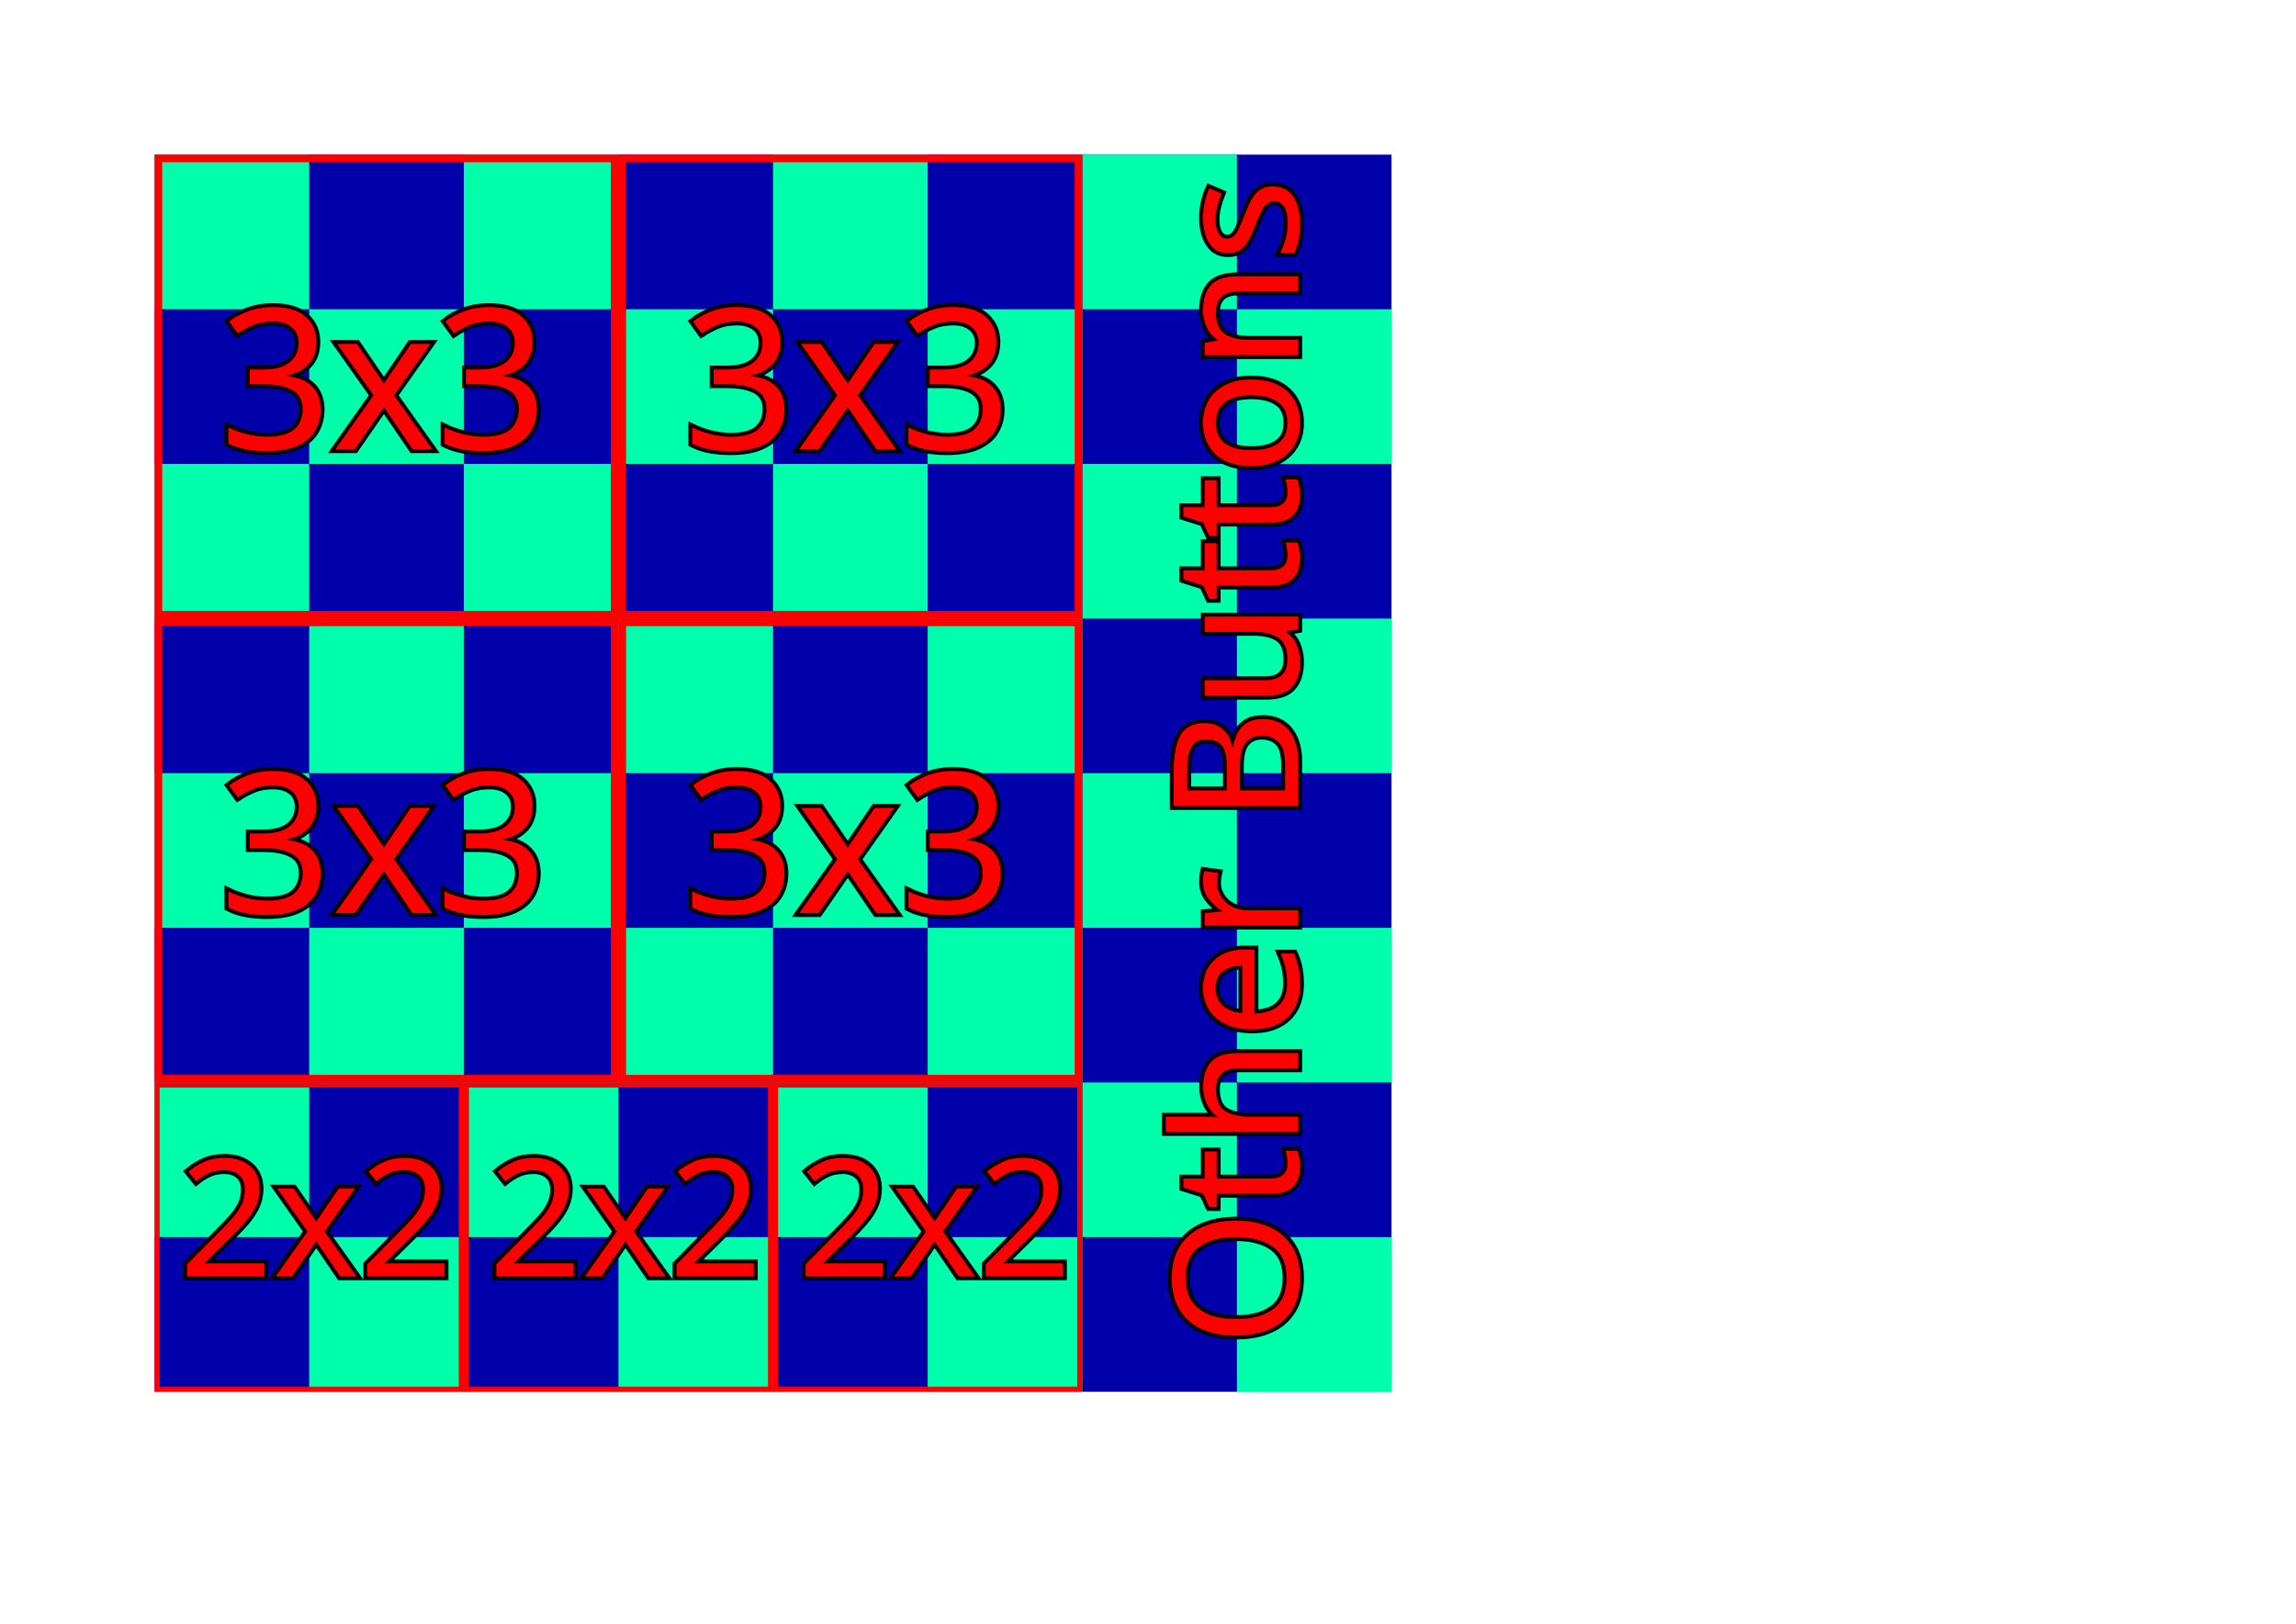
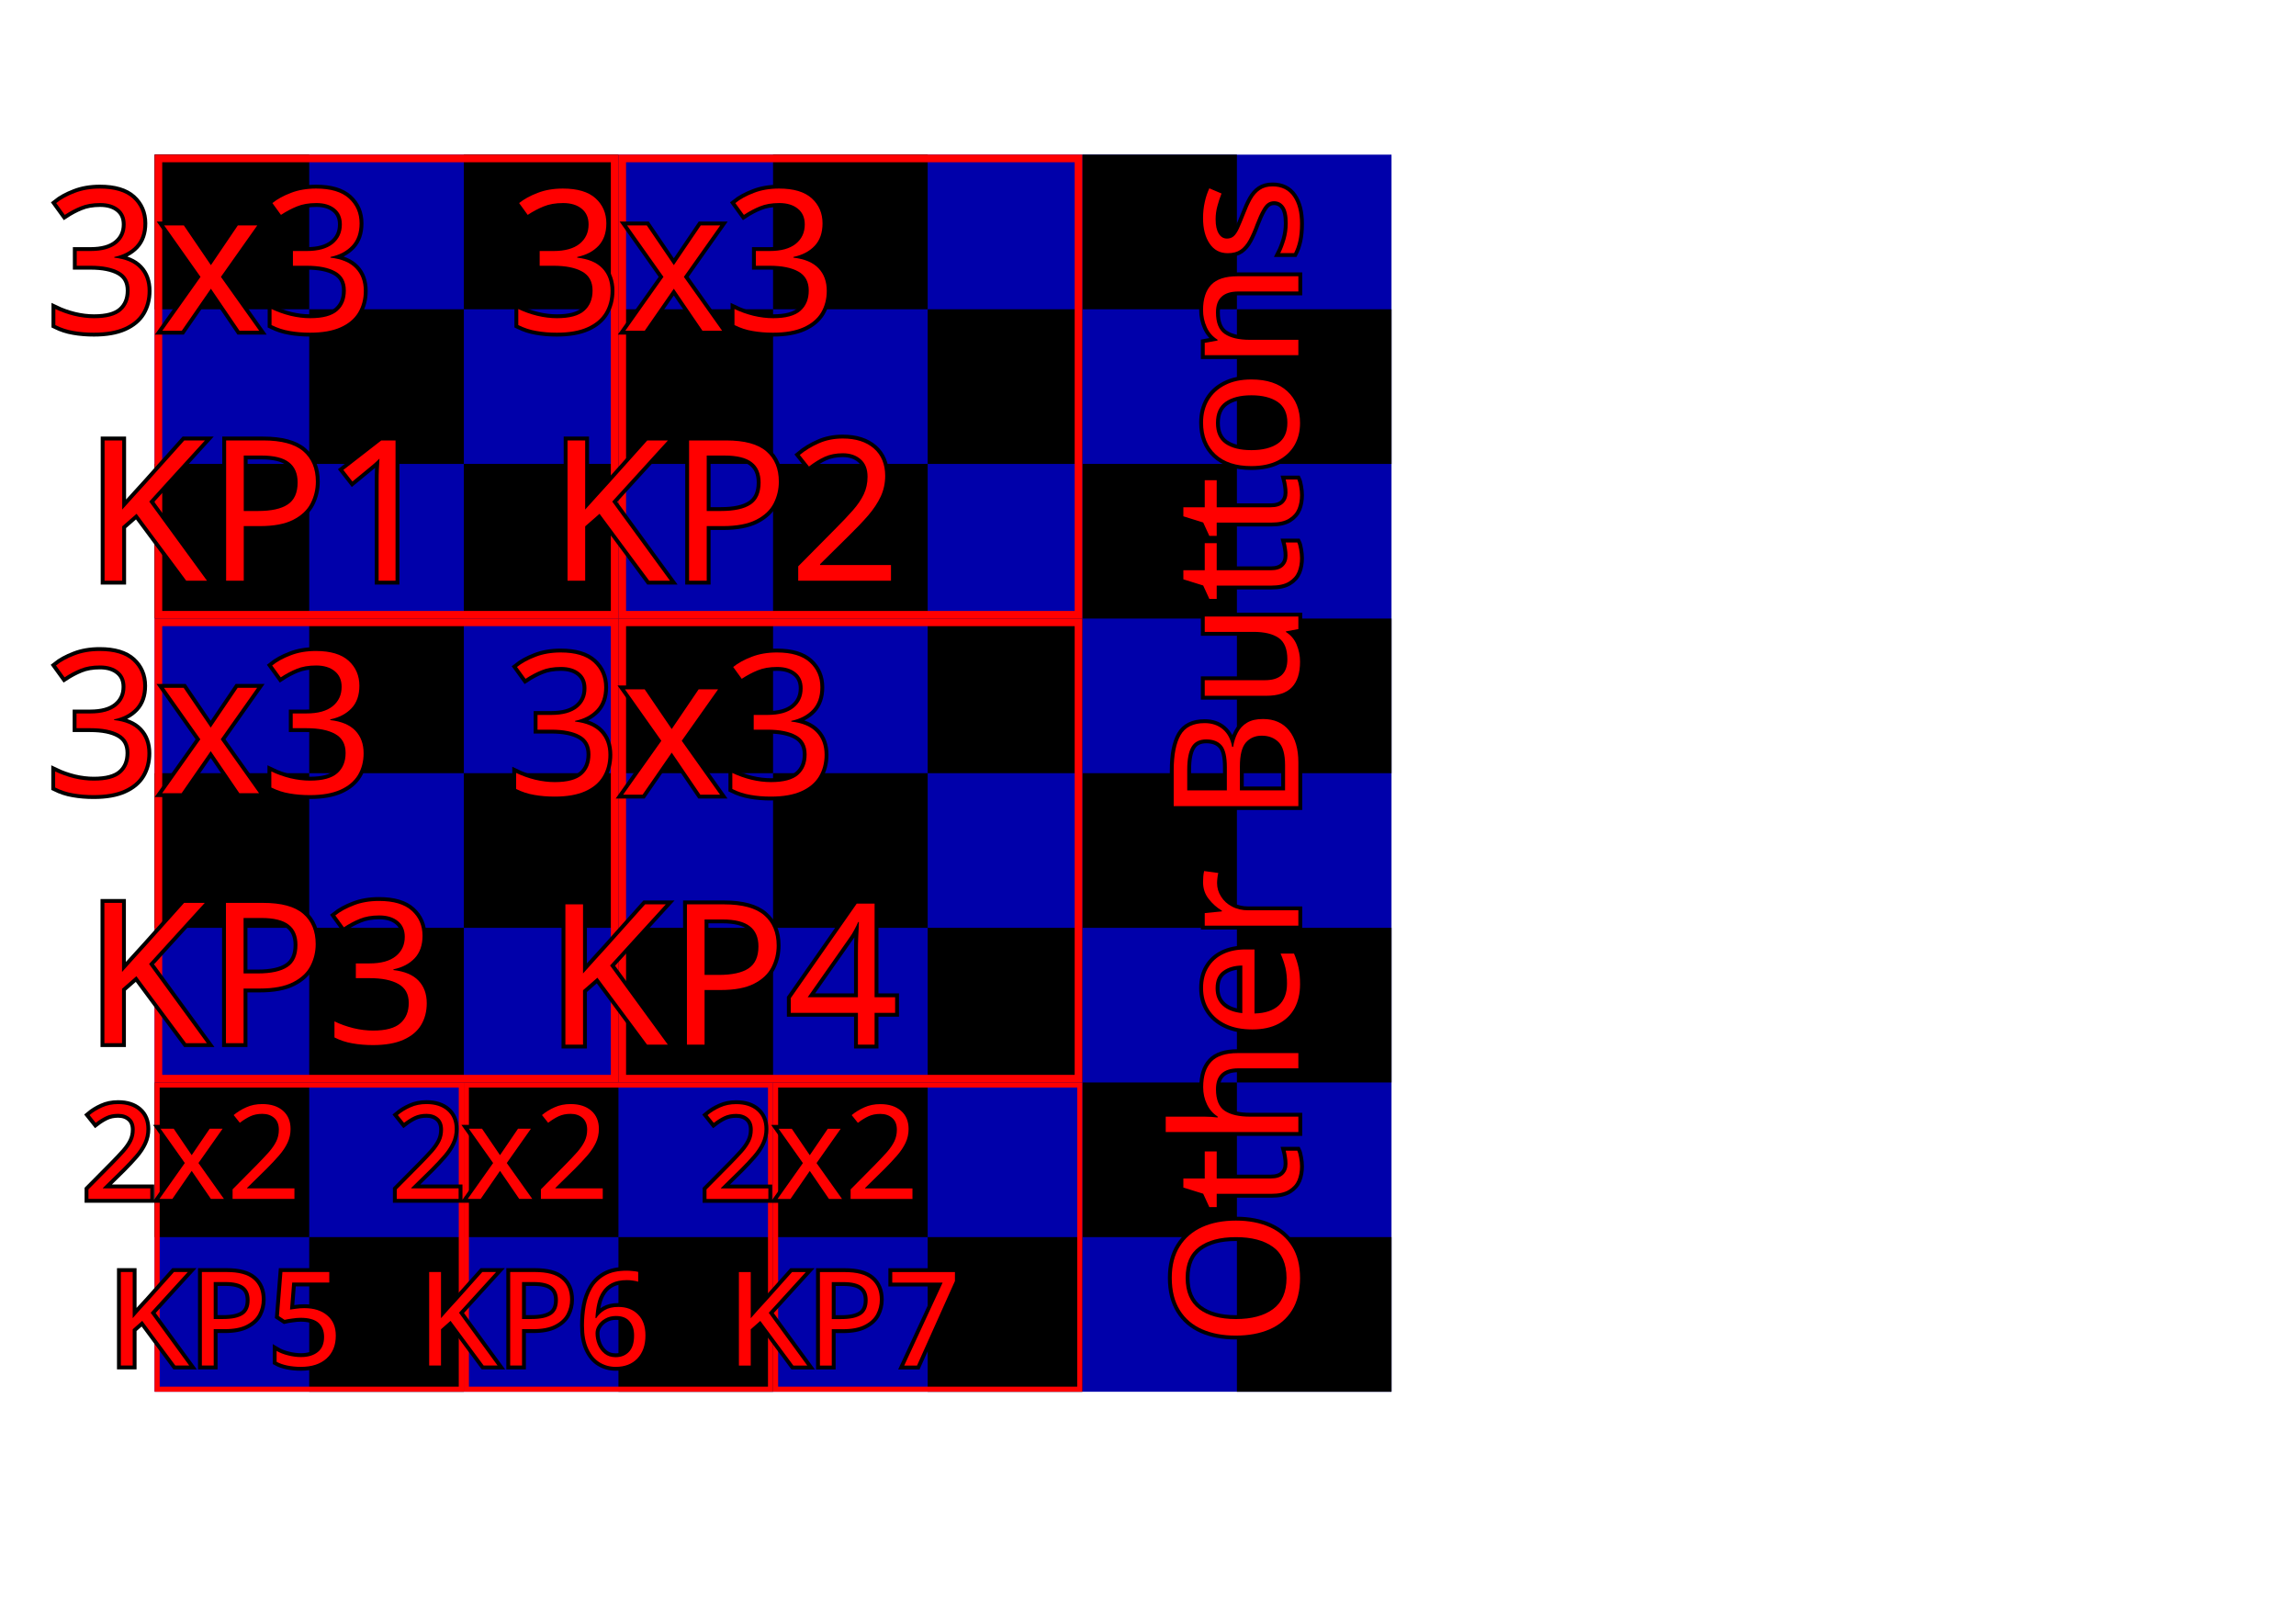
<svg xmlns="http://www.w3.org/2000/svg" width="297mm" height="210mm" viewBox="0 0 297 210" version="1.1" id="svg5">
  <defs id="defs2" />
  <g id="layer2">
    <rect style="fill:#0000aa;fill-opacity:1;stroke-width:0.026" id="rect277" width="160" height="160" x="20" y="20" />
  </g>
  <g id="layer1">
-     <rect style="fill:#00ffaa;stroke-width:0.009" id="rect113" width="20" height="20" x="20" y="20" />
-     <rect style="fill:#00ffaa;stroke-width:0.009" id="rect113-3" width="20" height="20" x="60" y="20" />
-     <rect style="fill:#00ffaa;stroke-width:0.009" id="rect113-6" width="20" height="20" x="100" y="20" />
-     <rect style="fill:#00ffaa;stroke-width:0.009" id="rect113-7" width="20" height="20" x="140" y="20" />
-     <rect style="fill:#00ffaa;stroke-width:0.009" id="rect113-2" width="20" height="20" x="20" y="60" />
-     <rect style="fill:#00ffaa;stroke-width:0.009" id="rect113-3-9" width="20" height="20" x="60" y="60" />
-     <rect style="fill:#00ffaa;stroke-width:0.009" id="rect113-6-1" width="20" height="20" x="100" y="60" />
-     <rect style="fill:#00ffaa;stroke-width:0.009" id="rect113-7-2" width="20" height="20" x="140" y="60" />
-     <rect style="fill:#00ffaa;stroke-width:0.009" id="rect113-70" width="20" height="20" x="40" y="40" />
-     <rect style="fill:#00ffaa;stroke-width:0.009" id="rect113-3-93" width="20" height="20" x="80" y="40" />
-     <rect style="fill:#00ffaa;stroke-width:0.009" id="rect113-6-6" width="20" height="20" x="120" y="40" />
-     <rect style="fill:#00ffaa;stroke-width:0.009" id="rect113-7-0" width="20" height="20" x="160" y="40" />
-     <rect style="fill:#00ffaa;stroke-width:0.009" id="rect113-70-6" width="20" height="20" x="40" y="80" />
-     <rect style="fill:#00ffaa;stroke-width:0.009" id="rect113-3-93-2" width="20" height="20" x="80" y="80" />
-     <rect style="fill:#00ffaa;stroke-width:0.009" id="rect113-6-6-6" width="20" height="20" x="120" y="80" />
-     <rect style="fill:#00ffaa;stroke-width:0.009" id="rect113-7-0-1" width="20" height="20" x="160" y="80" />
-     <rect style="fill:#00ffaa;stroke-width:0.009" id="rect113-8" width="20" height="20" x="20" y="100" />
-     <rect style="fill:#00ffaa;stroke-width:0.009" id="rect113-3-7" width="20" height="20" x="60" y="100" />
-     <rect style="fill:#00ffaa;stroke-width:0.009" id="rect113-6-9" width="20" height="20" x="100" y="100" />
-     <rect style="fill:#00ffaa;stroke-width:0.009" id="rect113-7-20" width="20" height="20" x="140" y="100" />
-     <rect style="fill:#00ffaa;stroke-width:0.009" id="rect113-2-2" width="20" height="20" x="20" y="140" />
-     <rect style="fill:#00ffaa;stroke-width:0.009" id="rect113-3-9-3" width="20" height="20" x="60" y="140" />
-     <rect style="fill:#00ffaa;stroke-width:0.009" id="rect113-6-1-7" width="20" height="20" x="100" y="140" />
-     <rect style="fill:#00ffaa;stroke-width:0.009" id="rect113-7-2-5" width="20" height="20" x="140" y="140" />
-     <rect style="fill:#00ffaa;stroke-width:0.009" id="rect113-70-9" width="20" height="20" x="40" y="120" />
-     <rect style="fill:#00ffaa;stroke-width:0.009" id="rect113-3-93-22" width="20" height="20" x="80" y="120" />
-     <rect style="fill:#00ffaa;stroke-width:0.009" id="rect113-6-6-8" width="20" height="20" x="120" y="120" />
-     <rect style="fill:#00ffaa;stroke-width:0.009" id="rect113-7-0-9" width="20" height="20" x="160" y="120" />
-     <rect style="fill:#00ffaa;stroke-width:0.009" id="rect113-70-6-7" width="20" height="20" x="40" y="160" />
-     <rect style="fill:#00ffaa;stroke-width:0.009" id="rect113-3-93-2-3" width="20" height="20" x="80" y="160" />
-     <rect style="fill:#00ffaa;stroke-width:0.009" id="rect113-6-6-6-6" width="20" height="20" x="120" y="160" />
-     <rect style="fill:#00ffaa;stroke-width:0.009" id="rect113-7-0-1-1" width="20" height="20" x="160" y="160" />
+     <rect style="fill:#000000;fill-opacity:1;stroke-width:0.009" id="rect113" width="20" height="20" x="20" y="20" />
+     <rect style="fill:#000000;fill-opacity:1;stroke-width:0.009" id="rect113-3" width="20" height="20" x="60" y="20" />
+     <rect style="fill:#000000;fill-opacity:1;stroke-width:0.009" id="rect113-6" width="20" height="20" x="100" y="20" />
+     <rect style="fill:#000000;fill-opacity:1;stroke-width:0.009" id="rect113-7" width="20" height="20" x="140" y="20" />
+     <rect style="fill:#000000;fill-opacity:1;stroke-width:0.009" id="rect113-2" width="20" height="20" x="20" y="60" />
+     <rect style="fill:#000000;fill-opacity:1;stroke-width:0.009" id="rect113-3-9" width="20" height="20" x="60" y="60" />
+     <rect style="fill:#000000;fill-opacity:1;stroke-width:0.009" id="rect113-6-1" width="20" height="20" x="100" y="60" />
+     <rect style="fill:#000000;fill-opacity:1;stroke-width:0.009" id="rect113-7-2" width="20" height="20" x="140" y="60" />
+     <rect style="fill:#000000;fill-opacity:1;stroke-width:0.009" id="rect113-70" width="20" height="20" x="40" y="40" />
+     <rect style="fill:#000000;fill-opacity:1;stroke-width:0.009" id="rect113-3-93" width="20" height="20" x="80" y="40" />
+     <rect style="fill:#000000;fill-opacity:1;stroke-width:0.009" id="rect113-6-6" width="20" height="20" x="120" y="40" />
+     <rect style="fill:#000000;fill-opacity:1;stroke-width:0.009" id="rect113-7-0" width="20" height="20" x="160" y="40" />
+     <rect style="fill:#000000;fill-opacity:1;stroke-width:0.009" id="rect113-70-6" width="20" height="20" x="40" y="80" />
+     <rect style="fill:#000000;fill-opacity:1;stroke-width:0.009" id="rect113-3-93-2" width="20" height="20" x="80" y="80" />
+     <rect style="fill:#000000;fill-opacity:1;stroke-width:0.009" id="rect113-6-6-6" width="20" height="20" x="120" y="80" />
+     <rect style="fill:#000000;fill-opacity:1;stroke-width:0.009" id="rect113-7-0-1" width="20" height="20" x="160" y="80" />
+     <rect style="fill:#000000;fill-opacity:1;stroke-width:0.009" id="rect113-8" width="20" height="20" x="20" y="100" />
+     <rect style="fill:#000000;fill-opacity:1;stroke-width:0.009" id="rect113-3-7" width="20" height="20" x="60" y="100" />
+     <rect style="fill:#000000;fill-opacity:1;stroke-width:0.009" id="rect113-6-9" width="20" height="20" x="100" y="100" />
+     <rect style="fill:#000000;fill-opacity:1;stroke-width:0.009" id="rect113-7-20" width="20" height="20" x="140" y="100" />
+     <rect style="fill:#000000;fill-opacity:1;stroke-width:0.009" id="rect113-2-2" width="20" height="20" x="20" y="140" />
+     <rect style="fill:#000000;fill-opacity:1;stroke-width:0.009" id="rect113-3-9-3" width="20" height="20" x="60" y="140" />
+     <rect style="fill:#000000;fill-opacity:1;stroke-width:0.009" id="rect113-6-1-7" width="20" height="20" x="100" y="140" />
+     <rect style="fill:#000000;fill-opacity:1;stroke-width:0.009" id="rect113-7-2-5" width="20" height="20" x="140" y="140" />
+     <rect style="fill:#000000;fill-opacity:1;stroke-width:0.009" id="rect113-70-9" width="20" height="20" x="40" y="120" />
+     <rect style="fill:#000000;fill-opacity:1;stroke-width:0.009" id="rect113-3-93-22" width="20" height="20" x="80" y="120" />
+     <rect style="fill:#000000;fill-opacity:1;stroke-width:0.009" id="rect113-6-6-8" width="20" height="20" x="120" y="120" />
+     <rect style="fill:#000000;fill-opacity:1;stroke-width:0.009" id="rect113-7-0-9" width="20" height="20" x="160" y="120" />
+     <rect style="fill:#000000;fill-opacity:1;stroke-width:0.009" id="rect113-70-6-7" width="20" height="20" x="40" y="160" />
+     <rect style="fill:#000000;fill-opacity:1;stroke-width:0.009" id="rect113-3-93-2-3" width="20" height="20" x="80" y="160" />
+     <rect style="fill:#000000;fill-opacity:1;stroke-width:0.009" id="rect113-6-6-6-6" width="20" height="20" x="120" y="160" />
+     <rect style="fill:#000000;fill-opacity:1;stroke-width:0.009" id="rect113-7-0-1-1" width="20" height="20" x="160" y="160" />
  </g>
  <g id="layer3">
    <rect style="fill:none;fill-opacity:1;stroke:#ff0000;stroke-width:0.984;stroke-dasharray:none;stroke-opacity:1" id="rect1516" width="59.016" height="59.016" x="20.492" y="20.492" />
-     <text xml:space="preserve" style="font-style:normal;font-weight:normal;font-size:25.4px;line-height:1.25;font-family:sans-serif;letter-spacing:0px;word-spacing:0px;fill:#ff0000;fill-opacity:1;stroke:#000000;stroke-width:1;stroke-opacity:1;stroke-dasharray:none;paint-order:stroke fill markers" x="28.4" y="58.102" id="text1936">
-       <tspan id="tspan1934" style="font-style:normal;font-variant:normal;font-weight:normal;font-stretch:normal;font-size:25.4px;font-family:Edwin;-inkscape-font-specification:Edwin;fill:#ff0000;fill-opacity:1;stroke-width:1;stroke:#000000;stroke-opacity:1;stroke-dasharray:none;paint-order:stroke fill markers" x="28.4" y="58.102">3x3</tspan>
+     <text xml:space="preserve" style="font-style:normal;font-weight:normal;font-size:25.4px;line-height:1.25;font-family:sans-serif;letter-spacing:0px;word-spacing:0px;fill:#ff0000;fill-opacity:1;stroke:#000000;stroke-width:1;stroke-dasharray:none;stroke-opacity:1;paint-order:stroke fill markers" x="50.381" y="42.777" id="text1936">
+       <tspan id="tspan1934" style="font-style:normal;font-variant:normal;font-weight:normal;font-stretch:normal;font-size:25.4px;font-family:Edwin;-inkscape-font-specification:Edwin;text-align:center;text-anchor:middle;fill:#ff0000;fill-opacity:1;stroke:#000000;stroke-width:1;stroke-dasharray:none;stroke-opacity:1;paint-order:stroke fill markers" x="50.381" y="42.777">3x3</tspan>
+       <tspan style="font-style:normal;font-variant:normal;font-weight:normal;font-stretch:normal;font-size:25.4px;font-family:Edwin;-inkscape-font-specification:Edwin;text-align:center;text-anchor:middle;fill:#ff0000;fill-opacity:1;stroke:#000000;stroke-width:1;stroke-dasharray:none;stroke-opacity:1;paint-order:stroke fill markers" x="50.381" y="75.105" id="tspan8040">KP1</tspan>
    </text>
    <rect style="fill:none;fill-opacity:1;stroke:#ff0000;stroke-width:0.984;stroke-dasharray:none;stroke-opacity:1" id="rect1516-2" width="59.016" height="59.016" x="80.492" y="20.492" />
-     <text xml:space="preserve" style="font-style:normal;font-weight:normal;font-size:25.4px;line-height:1.25;font-family:sans-serif;letter-spacing:0px;word-spacing:0px;fill:#ff0000;fill-opacity:1;stroke:#000000;stroke-width:1;stroke-dasharray:none;stroke-opacity:1;paint-order:stroke fill markers" x="88.4" y="58.102" id="text1936-9">
-       <tspan id="tspan1934-3" style="font-style:normal;font-variant:normal;font-weight:normal;font-stretch:normal;font-size:25.4px;font-family:Edwin;-inkscape-font-specification:Edwin;fill:#ff0000;fill-opacity:1;stroke:#000000;stroke-width:1;stroke-dasharray:none;stroke-opacity:1;paint-order:stroke fill markers" x="88.4" y="58.102">3x3</tspan>
+     <text xml:space="preserve" style="font-style:normal;font-weight:normal;font-size:25.4px;line-height:1.25;font-family:sans-serif;letter-spacing:0px;word-spacing:0px;fill:#ff0000;fill-opacity:1;stroke:#000000;stroke-width:1;stroke-dasharray:none;stroke-opacity:1;paint-order:stroke fill markers" x="110.267" y="42.777" id="text1936-9">
+       <tspan id="tspan1934-3" style="font-style:normal;font-variant:normal;font-weight:normal;font-stretch:normal;font-size:25.4px;font-family:Edwin;-inkscape-font-specification:Edwin;text-align:center;text-anchor:middle;fill:#ff0000;fill-opacity:1;stroke:#000000;stroke-width:1;stroke-dasharray:none;stroke-opacity:1;paint-order:stroke fill markers" x="110.267" y="42.777">3x3</tspan>
+       <tspan style="font-style:normal;font-variant:normal;font-weight:normal;font-stretch:normal;font-size:25.4px;font-family:Edwin;-inkscape-font-specification:Edwin;text-align:center;text-anchor:middle;fill:#ff0000;fill-opacity:1;stroke:#000000;stroke-width:1;stroke-dasharray:none;stroke-opacity:1;paint-order:stroke fill markers" x="110.267" y="75.105" id="tspan8042">KP2</tspan>
    </text>
    <rect style="fill:none;fill-opacity:1;stroke:#ff0000;stroke-width:0.984;stroke-dasharray:none;stroke-opacity:1" id="rect1516-1" width="59.016" height="59.016" x="20.492" y="80.492" />
-     <text xml:space="preserve" style="font-style:normal;font-weight:normal;font-size:25.4px;line-height:1.25;font-family:sans-serif;letter-spacing:0px;word-spacing:0px;fill:#ff0000;fill-opacity:1;stroke:#000000;stroke-width:1;stroke-dasharray:none;stroke-opacity:1;paint-order:stroke fill markers" x="28.4" y="118.102" id="text1936-94">
-       <tspan id="tspan1934-7" style="font-style:normal;font-variant:normal;font-weight:normal;font-stretch:normal;font-size:25.4px;font-family:Edwin;-inkscape-font-specification:Edwin;fill:#ff0000;fill-opacity:1;stroke:#000000;stroke-width:1;stroke-dasharray:none;stroke-opacity:1;paint-order:stroke fill markers" x="28.4" y="118.102">3x3</tspan>
+     <text xml:space="preserve" style="font-style:normal;font-weight:normal;font-size:25.4px;line-height:1.25;font-family:sans-serif;letter-spacing:0px;word-spacing:0px;fill:#ff0000;fill-opacity:1;stroke:#000000;stroke-width:1;stroke-dasharray:none;stroke-opacity:1;paint-order:stroke fill markers" x="50.356" y="102.586" id="text1936-94">
+       <tspan id="tspan1934-7" style="font-style:normal;font-variant:normal;font-weight:normal;font-stretch:normal;font-size:25.4px;font-family:Edwin;-inkscape-font-specification:Edwin;text-align:center;text-anchor:middle;fill:#ff0000;fill-opacity:1;stroke:#000000;stroke-width:1;stroke-dasharray:none;stroke-opacity:1;paint-order:stroke fill markers" x="50.356" y="102.586">3x3</tspan>
+       <tspan style="font-style:normal;font-variant:normal;font-weight:normal;font-stretch:normal;font-size:25.4px;font-family:Edwin;-inkscape-font-specification:Edwin;text-align:center;text-anchor:middle;fill:#ff0000;fill-opacity:1;stroke:#000000;stroke-width:1;stroke-dasharray:none;stroke-opacity:1;paint-order:stroke fill markers" x="50.356" y="134.914" id="tspan8044">KP3</tspan>
    </text>
    <rect style="fill:none;fill-opacity:1;stroke:#ff0000;stroke-width:0.984;stroke-dasharray:none;stroke-opacity:1" id="rect1516-8" width="59.016" height="59.016" x="80.492" y="80.492" />
-     <text xml:space="preserve" style="font-style:normal;font-weight:normal;font-size:25.4px;line-height:1.25;font-family:sans-serif;letter-spacing:0px;word-spacing:0px;fill:#ff0000;fill-opacity:1;stroke:#000000;stroke-width:1;stroke-dasharray:none;stroke-opacity:1;paint-order:stroke fill markers" x="88.4" y="118.102" id="text1936-4">
-       <tspan id="tspan1934-5" style="font-style:normal;font-variant:normal;font-weight:normal;font-stretch:normal;font-size:25.4px;font-family:Edwin;-inkscape-font-specification:Edwin;fill:#ff0000;fill-opacity:1;stroke:#000000;stroke-width:1;stroke-dasharray:none;stroke-opacity:1;paint-order:stroke fill markers" x="88.4" y="118.102">3x3</tspan>
+     <text xml:space="preserve" style="font-style:normal;font-weight:normal;font-size:25.4px;line-height:1.25;font-family:sans-serif;letter-spacing:0px;word-spacing:0px;fill:#ff0000;fill-opacity:1;stroke:#000000;stroke-width:1;stroke-dasharray:none;stroke-opacity:1;paint-order:stroke fill markers" x="109.987" y="102.777" id="text1936-4">
+       <tspan id="tspan1934-5" style="font-style:normal;font-variant:normal;font-weight:normal;font-stretch:normal;font-size:25.4px;font-family:Edwin;-inkscape-font-specification:Edwin;text-align:center;text-anchor:middle;fill:#ff0000;fill-opacity:1;stroke:#000000;stroke-width:1;stroke-dasharray:none;stroke-opacity:1;paint-order:stroke fill markers" x="109.987" y="102.777">3x3</tspan>
+       <tspan style="font-style:normal;font-variant:normal;font-weight:normal;font-stretch:normal;font-size:25.4px;font-family:Edwin;-inkscape-font-specification:Edwin;text-align:center;text-anchor:middle;fill:#ff0000;fill-opacity:1;stroke:#000000;stroke-width:1;stroke-dasharray:none;stroke-opacity:1;paint-order:stroke fill markers" x="109.987" y="135.105" id="tspan8046">KP4</tspan>
    </text>
    <rect style="fill:none;fill-opacity:1;stroke:#ff0000;stroke-width:0.656;stroke-dasharray:none;stroke-opacity:1" id="rect1516-0" width="39.344" height="39.344" x="20.328" y="140.328" />
-     <text xml:space="preserve" style="font-style:normal;font-weight:normal;font-size:21.167px;line-height:1.25;font-family:sans-serif;letter-spacing:0px;word-spacing:0px;fill:#ff0000;fill-opacity:1;stroke:#000000;stroke-width:1;stroke-dasharray:none;stroke-opacity:1;paint-order:stroke fill markers" x="23.189" y="165.074" id="text1936-3">
-       <tspan id="tspan1934-6" style="font-style:normal;font-variant:normal;font-weight:normal;font-stretch:normal;font-size:21.167px;font-family:Edwin;-inkscape-font-specification:Edwin;fill:#ff0000;fill-opacity:1;stroke:#000000;stroke-width:1;stroke-dasharray:none;stroke-opacity:1;paint-order:stroke fill markers" x="23.189" y="165.074">2x2</tspan>
+     <text xml:space="preserve" style="font-style:normal;font-weight:normal;font-size:16.933px;line-height:1.25;font-family:sans-serif;letter-spacing:0px;word-spacing:0px;fill:#ff0000;fill-opacity:1;stroke:#000000;stroke-width:1;stroke-dasharray:none;stroke-opacity:1;paint-order:stroke fill markers" x="40.203" y="155.057" id="text1936-3">
+       <tspan id="tspan1934-6" style="font-style:normal;font-variant:normal;font-weight:normal;font-stretch:normal;font-size:16.933px;font-family:Edwin;-inkscape-font-specification:Edwin;text-align:center;text-anchor:middle;fill:#ff0000;fill-opacity:1;stroke:#000000;stroke-width:1;stroke-dasharray:none;stroke-opacity:1;paint-order:stroke fill markers" x="40.203" y="155.057">2x2</tspan>
+       <tspan style="font-style:normal;font-variant:normal;font-weight:normal;font-stretch:normal;font-size:16.933px;font-family:Edwin;-inkscape-font-specification:Edwin;text-align:center;text-anchor:middle;fill:#ff0000;fill-opacity:1;stroke:#000000;stroke-width:1;stroke-dasharray:none;stroke-opacity:1;paint-order:stroke fill markers" x="40.203" y="176.61" id="tspan8048">KP5</tspan>
    </text>
    <rect style="fill:none;fill-opacity:1;stroke:#ff0000;stroke-width:0.656;stroke-dasharray:none;stroke-opacity:1" id="rect1516-0-1" width="39.344" height="39.344" x="60.328" y="140.328" />
-     <text xml:space="preserve" style="font-style:normal;font-weight:normal;font-size:21.167px;line-height:1.25;font-family:sans-serif;letter-spacing:0px;word-spacing:0px;fill:#ff0000;fill-opacity:1;stroke:#000000;stroke-width:1;stroke-dasharray:none;stroke-opacity:1;paint-order:stroke fill markers" x="63.189" y="165.074" id="text1936-3-0">
-       <tspan id="tspan1934-6-6" style="font-style:normal;font-variant:normal;font-weight:normal;font-stretch:normal;font-size:21.167px;font-family:Edwin;-inkscape-font-specification:Edwin;fill:#ff0000;fill-opacity:1;stroke:#000000;stroke-width:1;stroke-dasharray:none;stroke-opacity:1;paint-order:stroke fill markers" x="63.189" y="165.074">2x2</tspan>
+     <text xml:space="preserve" style="font-style:normal;font-weight:normal;font-size:16.933px;line-height:1.25;font-family:sans-serif;letter-spacing:0px;word-spacing:0px;fill:#ff0000;fill-opacity:1;stroke:#000000;stroke-width:1;stroke-dasharray:none;stroke-opacity:1;paint-order:stroke fill markers" x="80.085" y="155.057" id="text1936-3-0">
+       <tspan id="tspan1934-6-6" style="font-style:normal;font-variant:normal;font-weight:normal;font-stretch:normal;font-size:16.933px;font-family:Edwin;-inkscape-font-specification:Edwin;text-align:center;text-anchor:middle;fill:#ff0000;fill-opacity:1;stroke:#000000;stroke-width:1;stroke-dasharray:none;stroke-opacity:1;paint-order:stroke fill markers" x="80.085" y="155.057">2x2</tspan>
+       <tspan style="font-style:normal;font-variant:normal;font-weight:normal;font-stretch:normal;font-size:16.933px;font-family:Edwin;-inkscape-font-specification:Edwin;text-align:center;text-anchor:middle;fill:#ff0000;fill-opacity:1;stroke:#000000;stroke-width:1;stroke-dasharray:none;stroke-opacity:1;paint-order:stroke fill markers" x="80.085" y="176.61" id="tspan8050">KP6</tspan>
    </text>
    <rect style="fill:none;fill-opacity:1;stroke:#ff0000;stroke-width:0.656;stroke-dasharray:none;stroke-opacity:1" id="rect1516-0-3" width="39.344" height="39.344" x="100.328" y="140.328" />
-     <text xml:space="preserve" style="font-style:normal;font-weight:normal;font-size:21.167px;line-height:1.25;font-family:sans-serif;letter-spacing:0px;word-spacing:0px;fill:#ff0000;fill-opacity:1;stroke:#000000;stroke-width:1;stroke-dasharray:none;stroke-opacity:1;paint-order:stroke fill markers" x="103.189" y="165.074" id="text1936-3-2">
-       <tspan id="tspan1934-6-0" style="font-style:normal;font-variant:normal;font-weight:normal;font-stretch:normal;font-size:21.167px;font-family:Edwin;-inkscape-font-specification:Edwin;fill:#ff0000;fill-opacity:1;stroke:#000000;stroke-width:1;stroke-dasharray:none;stroke-opacity:1;paint-order:stroke fill markers" x="103.189" y="165.074">2x2</tspan>
+     <text xml:space="preserve" style="font-style:normal;font-weight:normal;font-size:16.933px;line-height:1.25;font-family:sans-serif;letter-spacing:0px;word-spacing:0px;fill:#ff0000;fill-opacity:1;stroke:#000000;stroke-width:1;stroke-dasharray:none;stroke-opacity:1;paint-order:stroke fill markers" x="120.152" y="155.066" id="text1936-3-2">
+       <tspan id="tspan1934-6-0" style="font-style:normal;font-variant:normal;font-weight:normal;font-stretch:normal;font-size:16.933px;font-family:Edwin;-inkscape-font-specification:Edwin;text-align:center;text-anchor:middle;fill:#ff0000;fill-opacity:1;stroke:#000000;stroke-width:1;stroke-dasharray:none;stroke-opacity:1;paint-order:stroke fill markers" x="120.152" y="155.066">2x2</tspan>
+       <tspan style="font-style:normal;font-variant:normal;font-weight:normal;font-stretch:normal;font-size:16.933px;font-family:Edwin;-inkscape-font-specification:Edwin;text-align:center;text-anchor:middle;fill:#ff0000;fill-opacity:1;stroke:#000000;stroke-width:1;stroke-dasharray:none;stroke-opacity:1;paint-order:stroke fill markers" x="120.152" y="176.618" id="tspan8052">KP7</tspan>
    </text>
    <text xml:space="preserve" style="font-style:normal;font-weight:normal;font-size:22.578px;line-height:1.25;font-family:sans-serif;letter-spacing:0px;word-spacing:0px;fill:#000000;fill-opacity:1;stroke:none;stroke-width:1;stroke-dasharray:none" x="-174.115" y="167.947" id="text3604" transform="rotate(-90)">
      <tspan id="tspan3602" style="font-style:normal;font-variant:normal;font-weight:normal;font-stretch:normal;font-size:22.578px;font-family:Edwin;-inkscape-font-specification:Edwin;fill:#ff0000;fill-opacity:1;stroke:#000000;stroke-width:1;stroke-dasharray:none;stroke-opacity:1;paint-order:stroke fill markers" x="-174.115" y="167.947">Other Buttons</tspan>
    </text>
  </g>
</svg>
